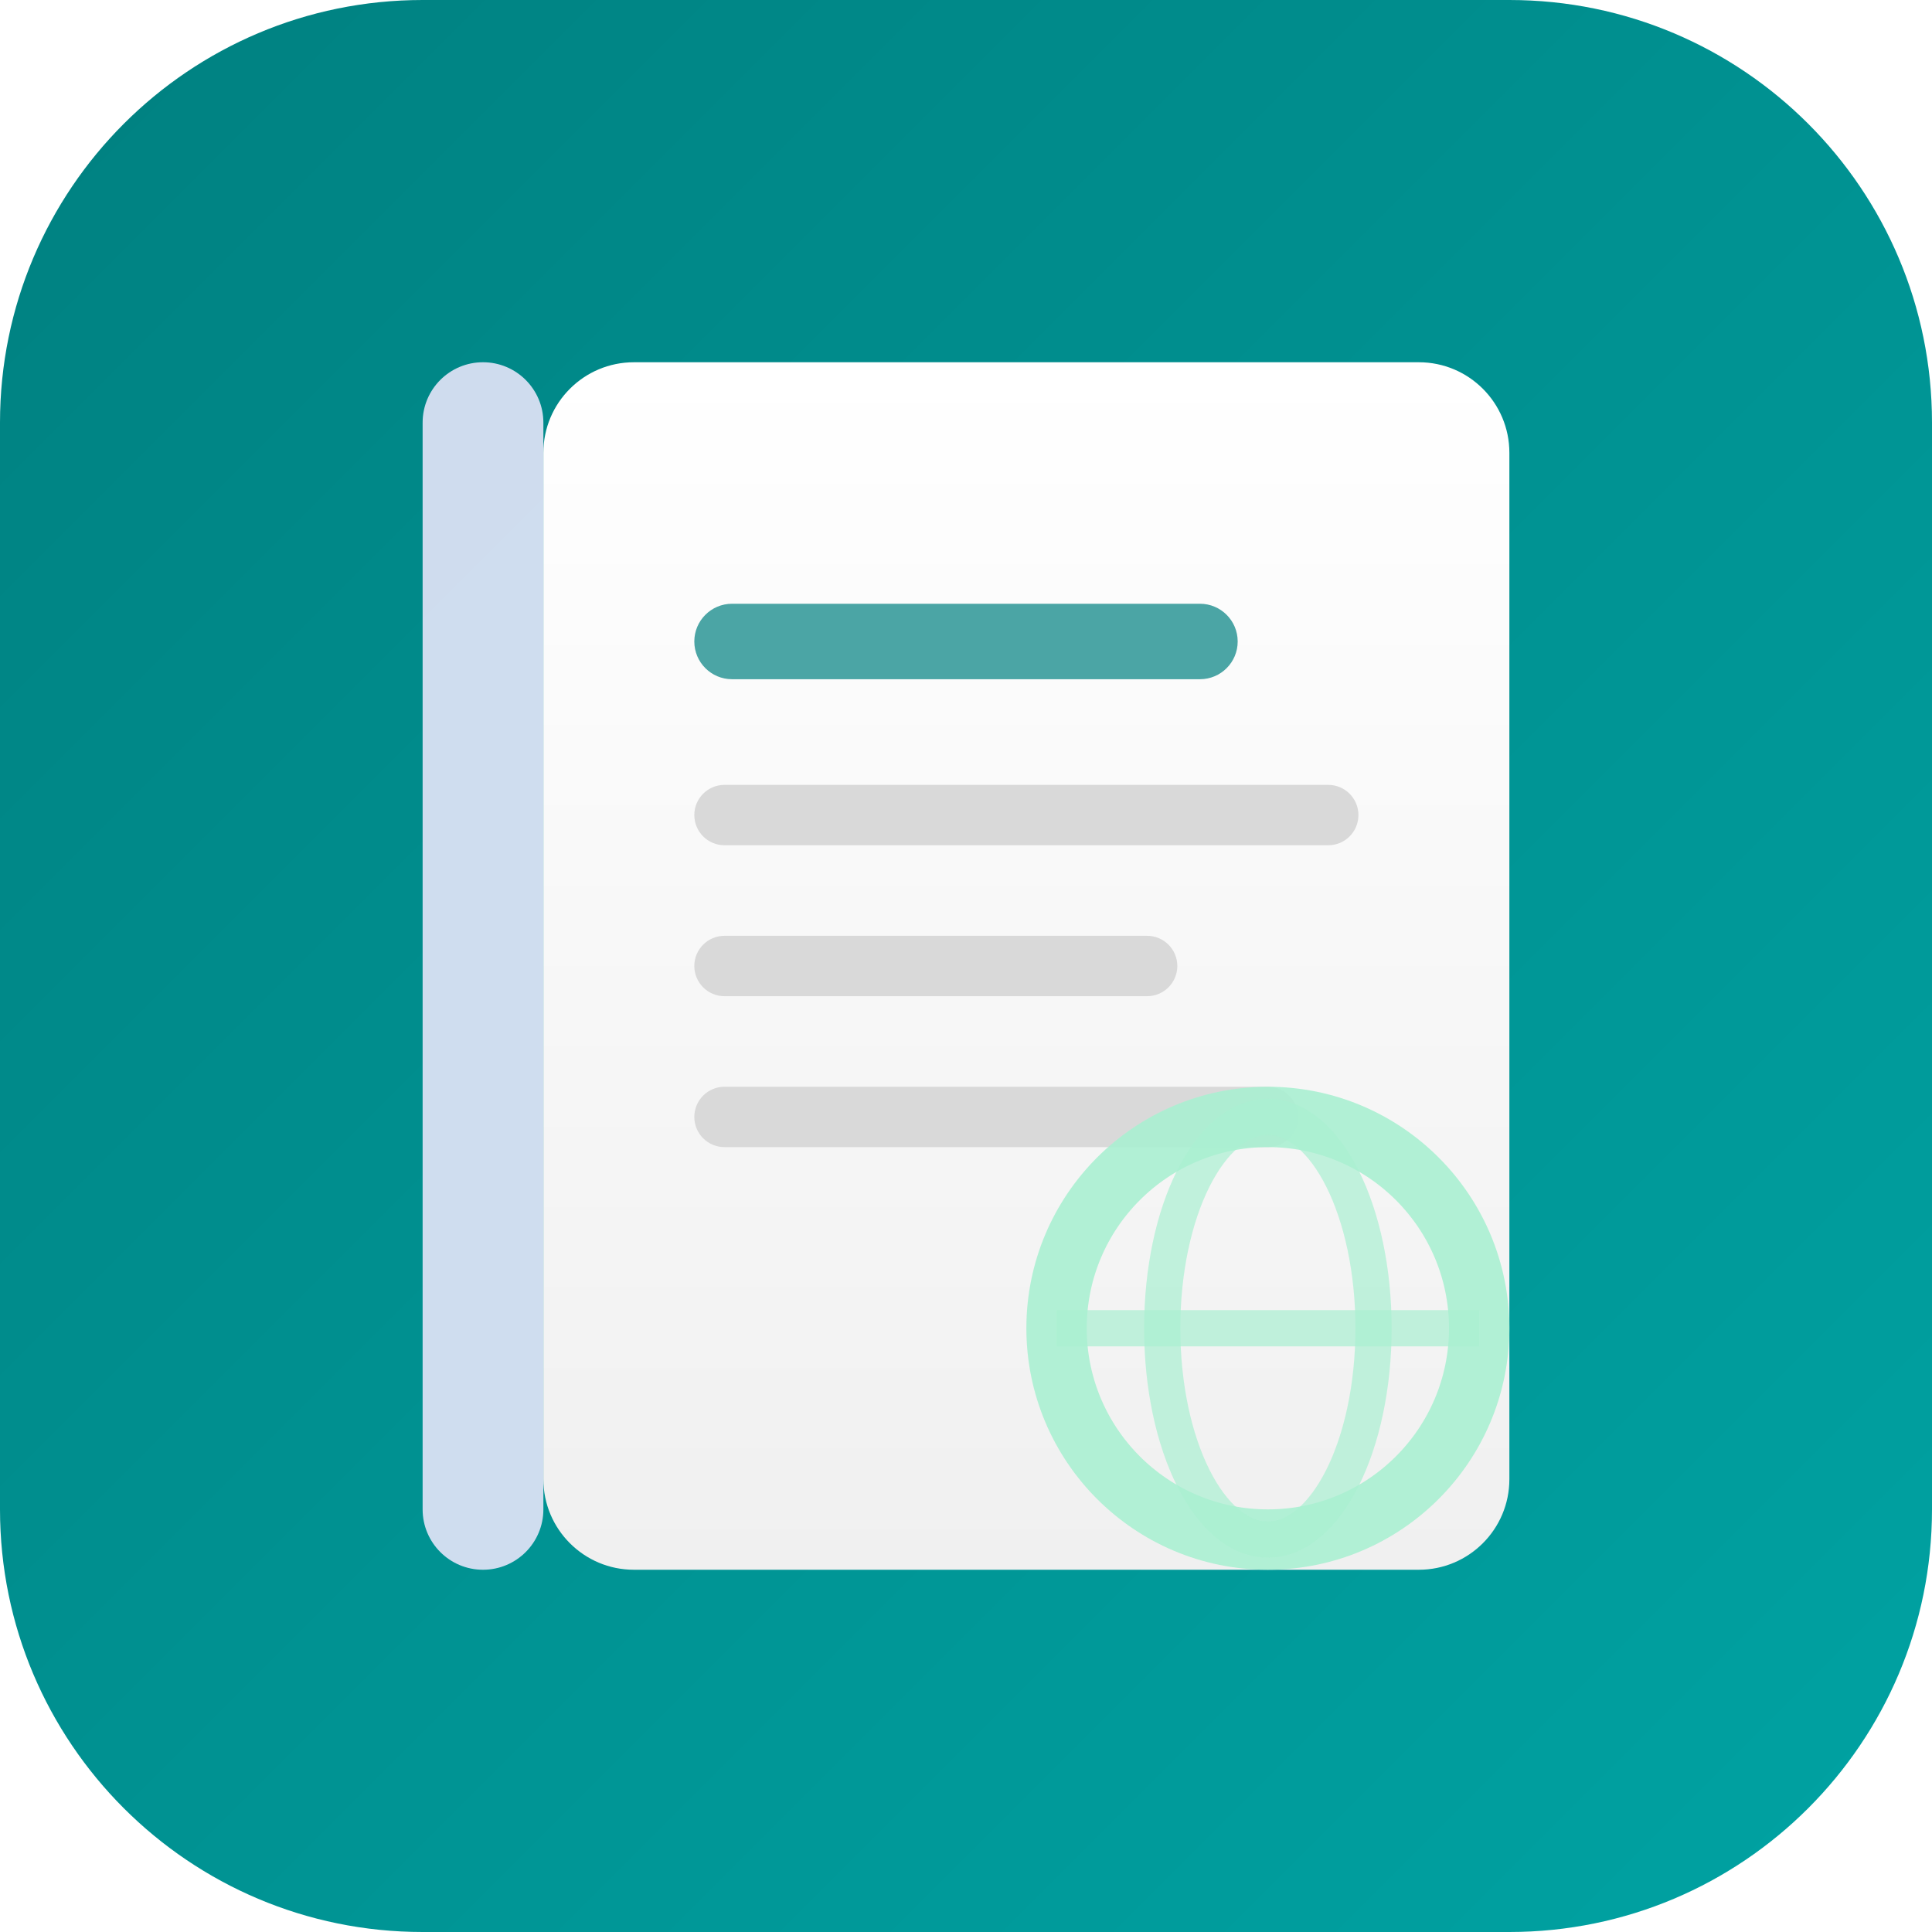
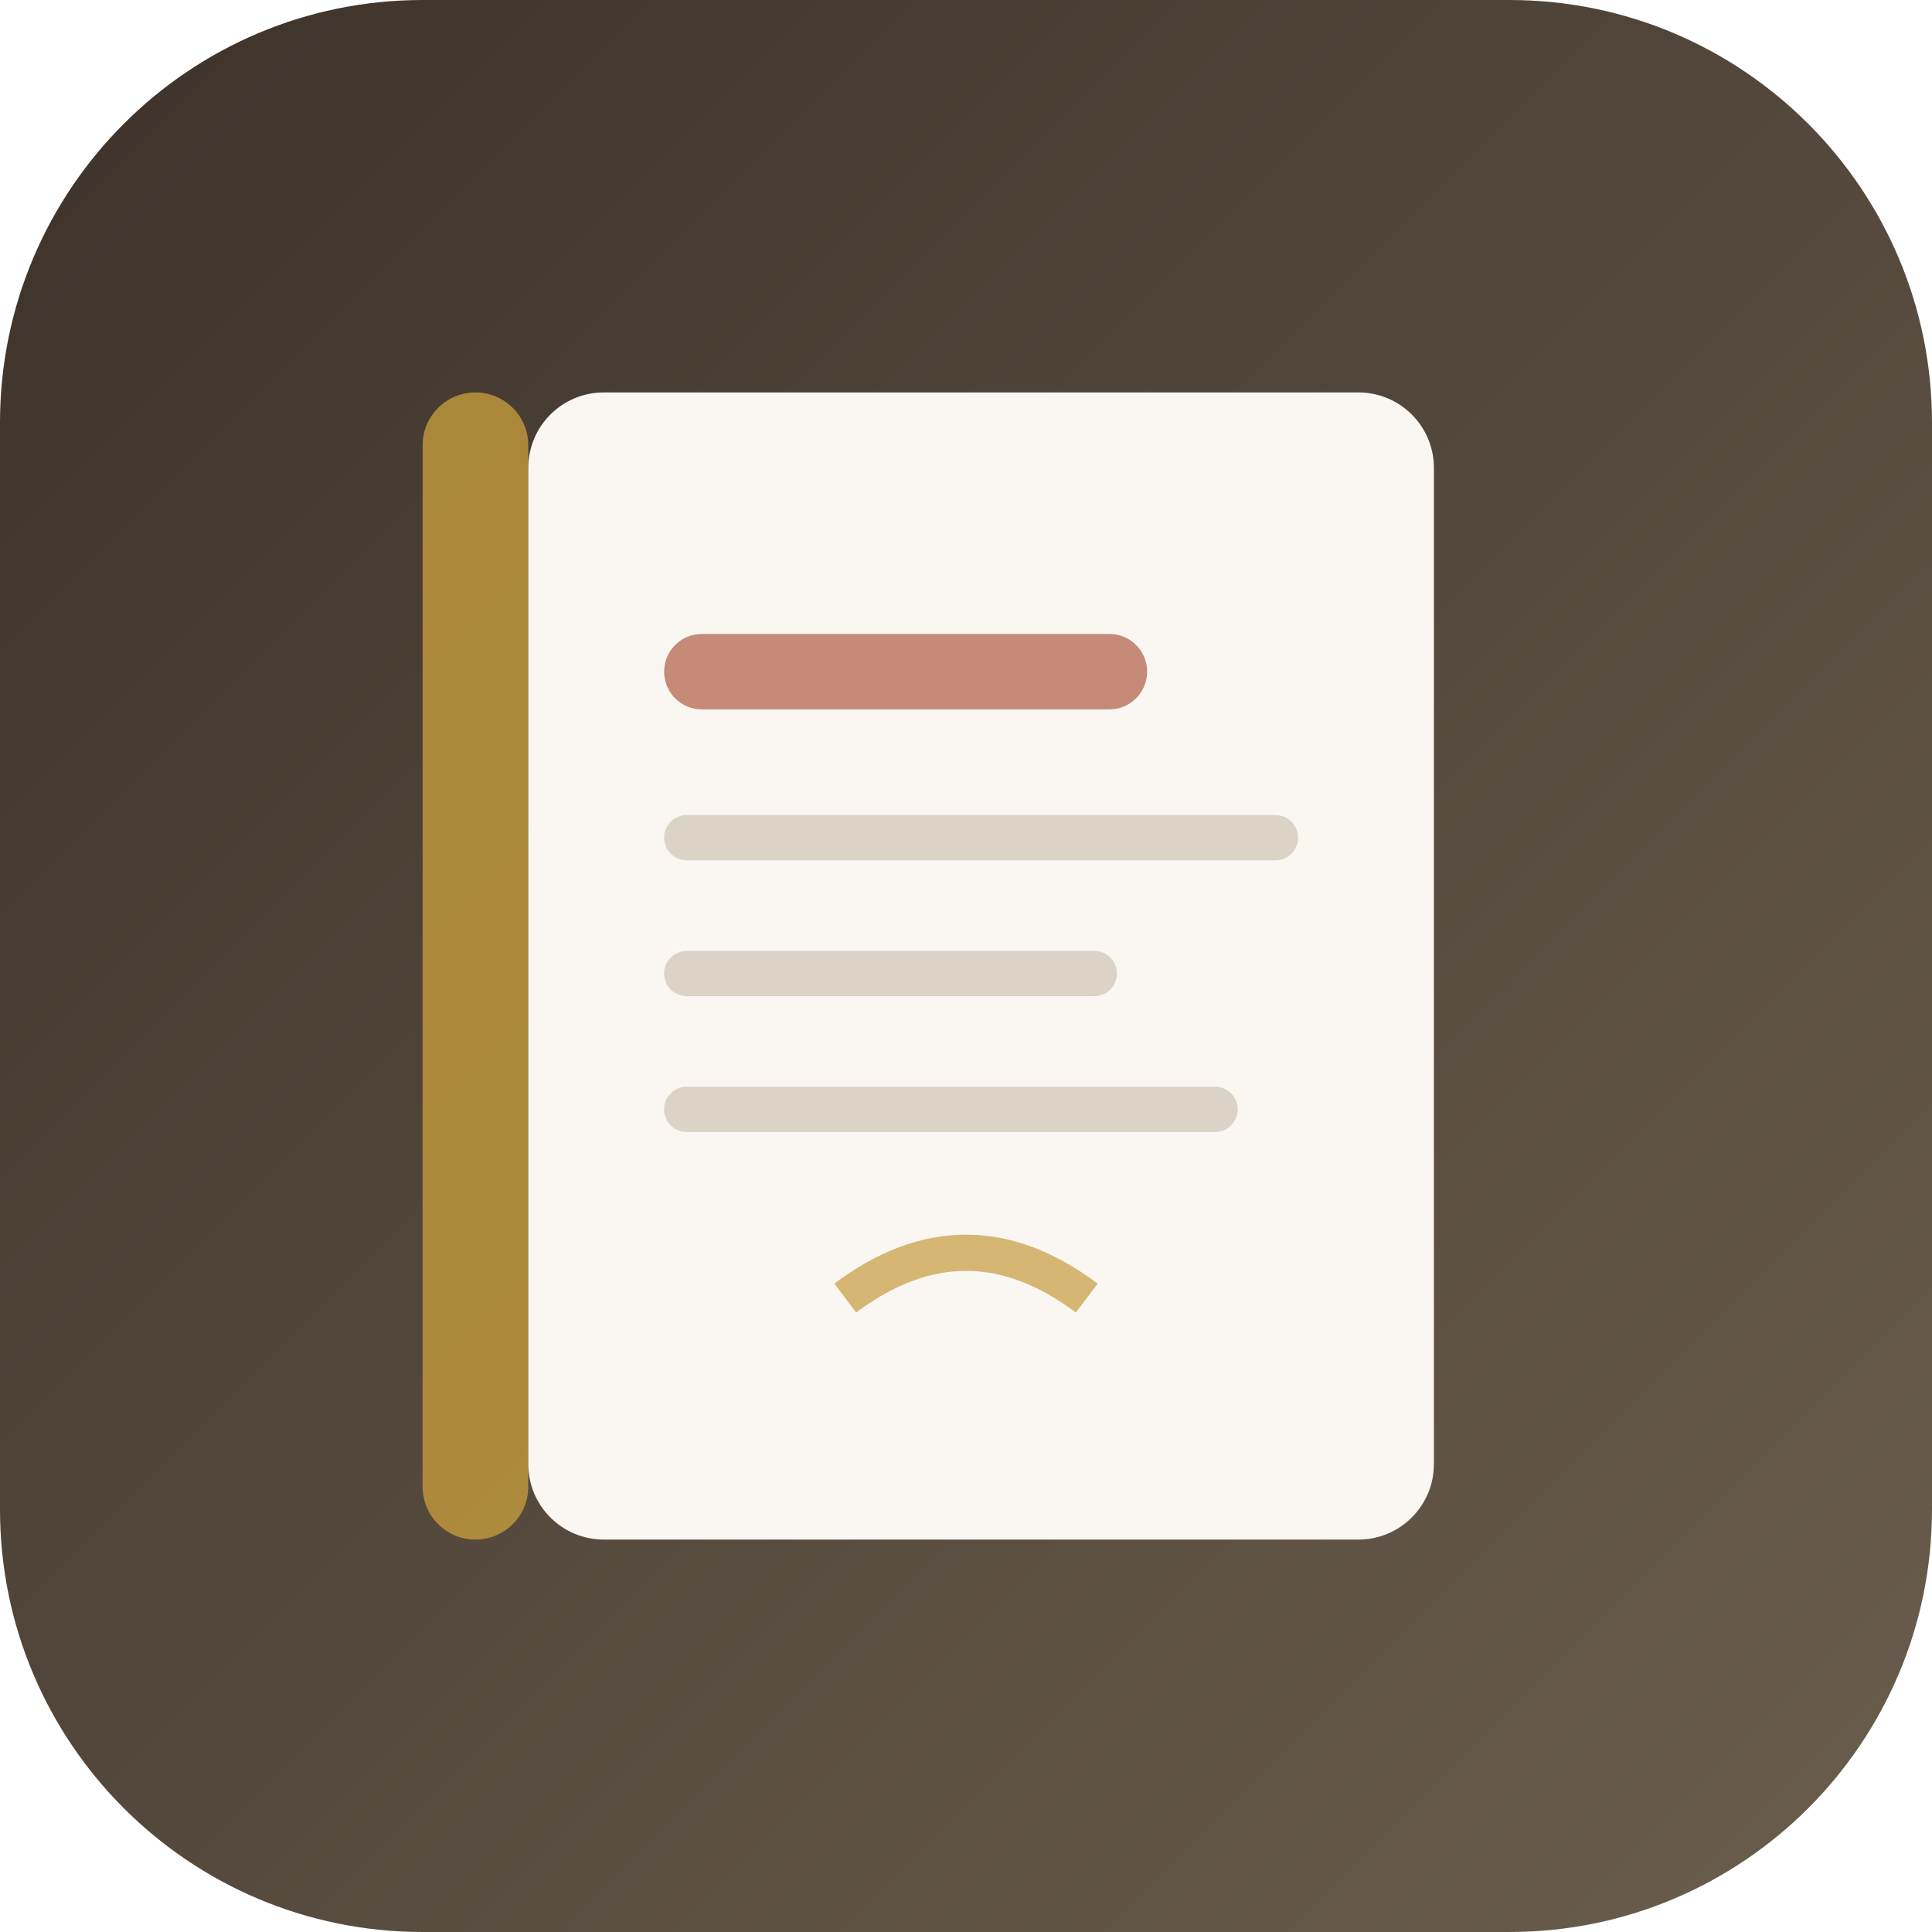
<svg xmlns="http://www.w3.org/2000/svg" viewBox="0 0 64 64">
  <defs>
    <linearGradient id="bg" x1="0" y1="0" x2="1" y2="1">
-       <stop offset="0%" stop-color="#008080" />
-       <stop offset="100%" stop-color="#00A3A3" />
-     </linearGradient>
-     <linearGradient id="page" x1="0" y1="0" x2="0" y2="1">
-       <stop offset="0%" stop-color="#FFFFFF" />
-       <stop offset="100%" stop-color="#F0F0F0" />
+       <stop offset="0%" stop-color="#3D3229" />
+       <stop offset="100%" stop-color="#6B5E4F" />
    </linearGradient>
  </defs>
  <rect width="64" height="64" rx="14" fill="url(#bg)" />
-   <rect x="14" y="12" width="4" height="40" rx="2" fill="#E6E6FA" opacity="0.9" />
-   <rect x="18" y="12" width="32" height="40" rx="3" fill="url(#page)" />
-   <rect x="23" y="20" width="18" height="2.5" rx="1.25" fill="#008080" opacity="0.7" />
-   <rect x="23" y="26" width="22" height="2" rx="1" fill="#D9D9D9" />
-   <rect x="23" y="31" width="16" height="2" rx="1" fill="#D9D9D9" />
-   <rect x="23" y="36" width="20" height="2" rx="1" fill="#D9D9D9" />
-   <circle cx="42" cy="44" r="7" fill="none" stroke="#AAF0D1" stroke-width="2" opacity="0.9" />
-   <ellipse cx="42" cy="44" rx="3.5" ry="7" fill="none" stroke="#AAF0D1" stroke-width="1.2" opacity="0.7" />
-   <line x1="35" y1="44" x2="49" y2="44" stroke="#AAF0D1" stroke-width="1.2" opacity="0.7" />
+   <rect x="14" y="13" width="3.5" height="38" rx="1.75" fill="#C49A3C" opacity="0.8" />
+   <rect x="17.5" y="13" width="30" height="38" rx="2.5" fill="#FAF7F2" />
+   <rect x="22" y="21" width="16" height="2.5" rx="1.25" fill="#B8705A" opacity="0.8" />
+   <rect x="22" y="27" width="21" height="1.5" rx="0.75" fill="#C4BAA8" opacity="0.6" />
+   <rect x="22" y="31.5" width="15" height="1.5" rx="0.75" fill="#C4BAA8" opacity="0.6" />
+   <rect x="22" y="36" width="19" height="1.5" rx="0.75" fill="#C4BAA8" opacity="0.6" />
+   <path d="M28 43 Q32 40 36 43" fill="none" stroke="#C49A3C" stroke-width="1.2" opacity="0.7" />
</svg>
